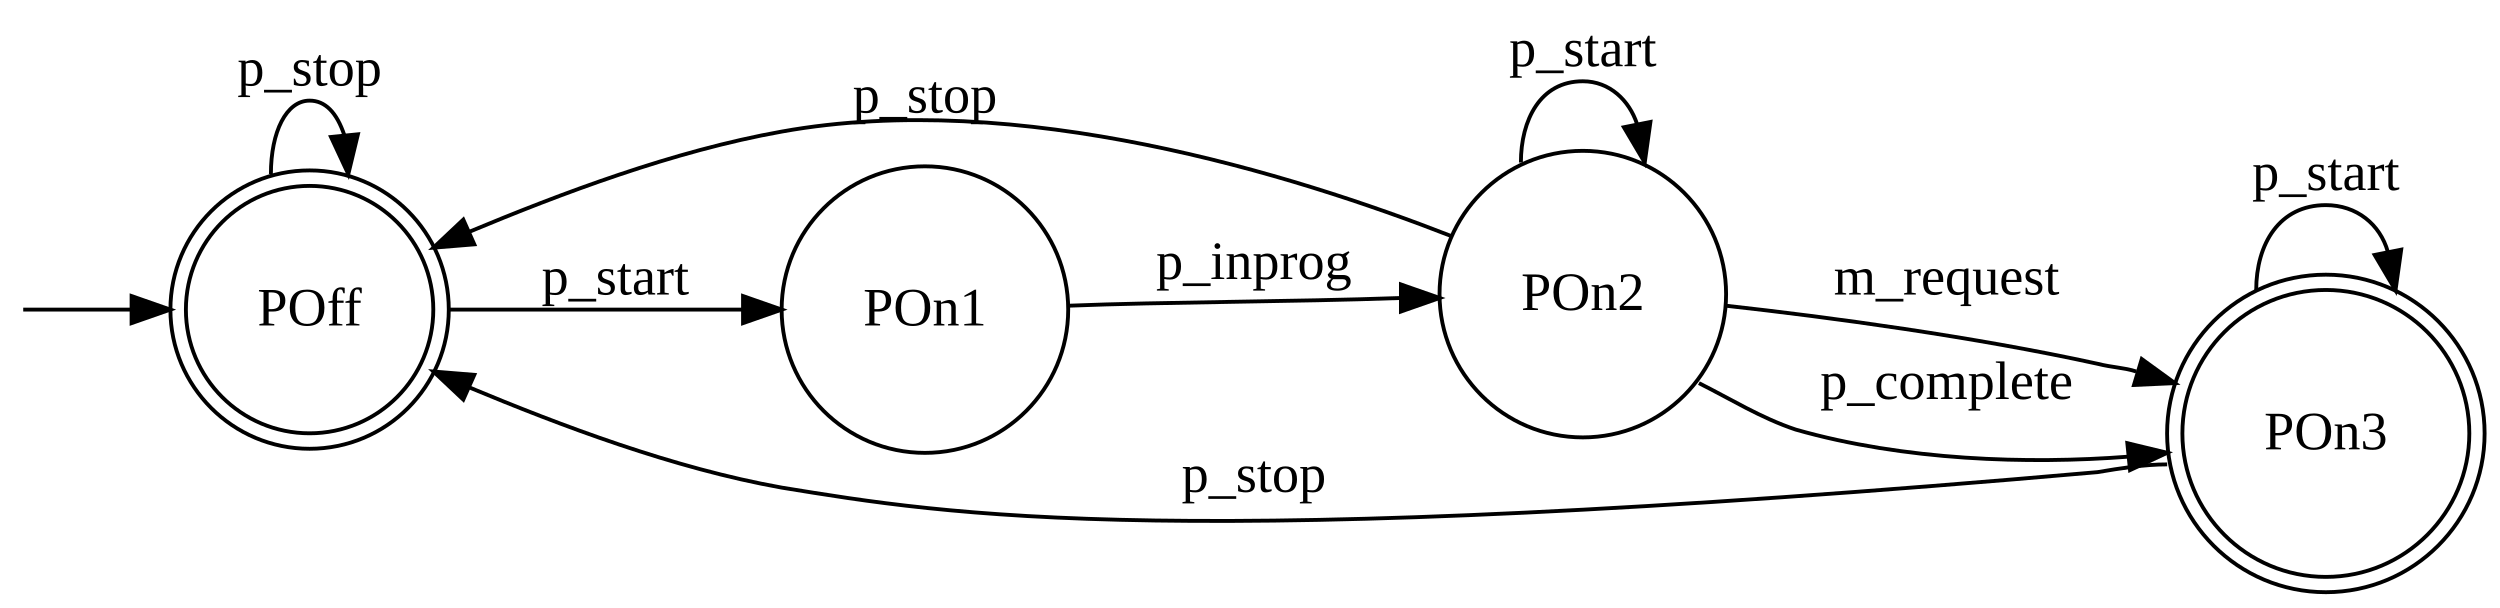
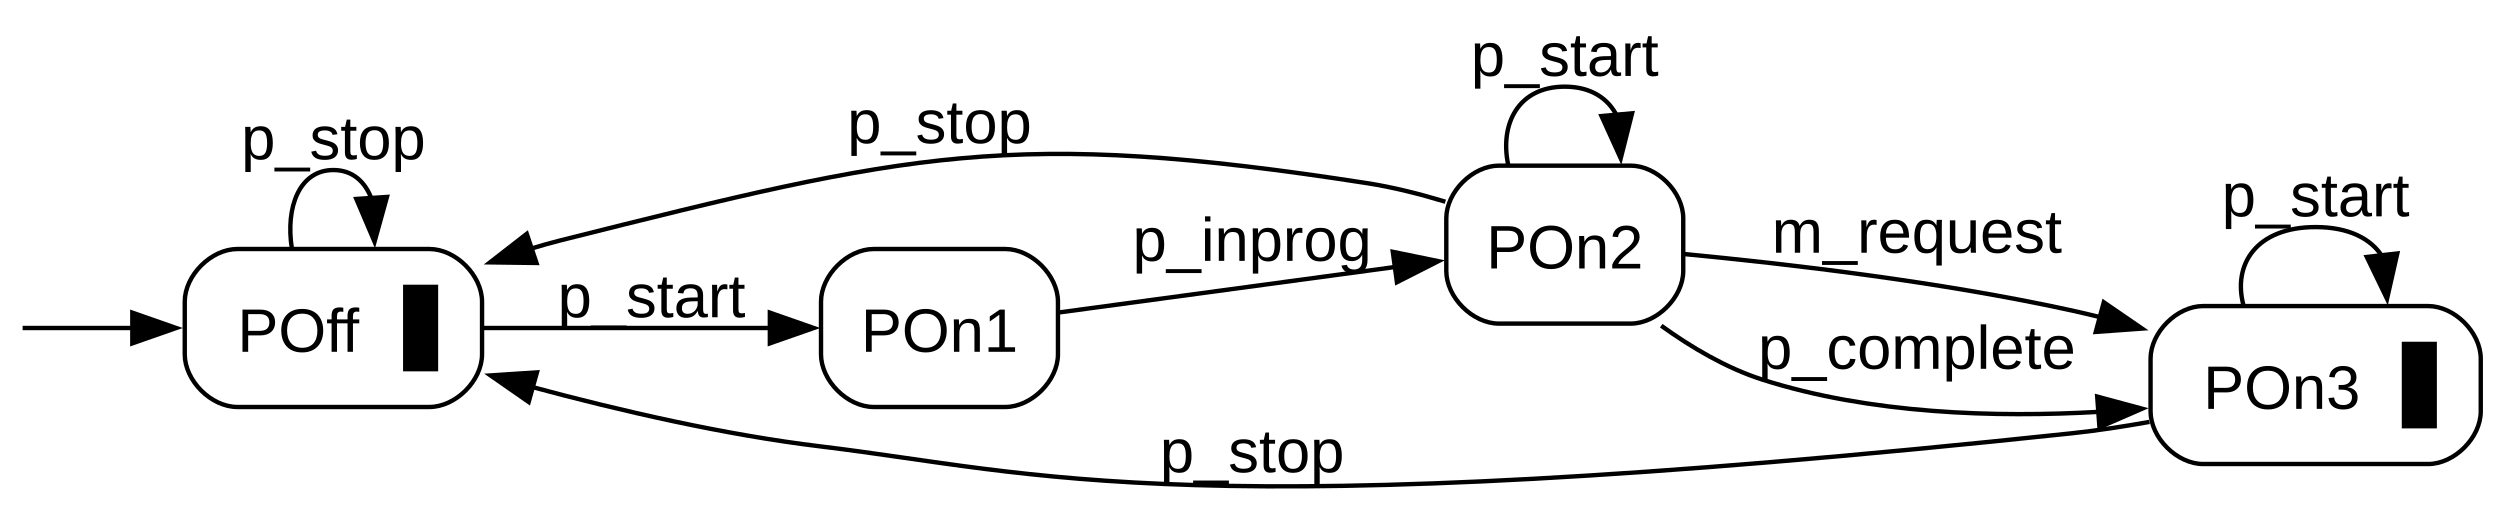
- <svg xmlns="http://www.w3.org/2000/svg" width="646pt" height="157pt" viewBox="0.00 0.00 646.00 157.00">
-   <g id="graph0" class="graph" transform="scale(1 1) rotate(0) translate(4 153)">
-     <polygon style="fill:none;stroke:none;" points="-4,4 -4,-153 642,-153 642,4 -4,4" />
-     <g id="node1" class="node" />
-     <g id="node3" class="node">
-       <ellipse style="fill:none;stroke:black;" cx="76" cy="-73" rx="31.965" ry="31.965" />
-       <ellipse style="fill:none;stroke:black;" cx="76" cy="-73" rx="35.965" ry="35.965" />
-       <text text-anchor="middle" x="76" y="-68.9" style="font-family:Times New Roman;font-size:14.00;">POff</text>
+ <svg xmlns="http://www.w3.org/2000/svg" width="569pt" height="115pt" viewBox="0.00 0.00 568.97 115.15">
+   <g id="graph0" class="graph" transform="scale(1 1) rotate(0) translate(4 111.15)">
+     <g id="node1" class="node">
+ </g>
+     <g id="node2" class="node">
+       <path fill="none" stroke="black" d="M93.47,-54.4C93.47,-54.4 49.72,-54.4 49.72,-54.4 43.72,-54.4 37.72,-48.4 37.72,-42.4 37.72,-42.4 37.72,-30.4 37.72,-30.4 37.72,-24.4 43.72,-18.4 49.72,-18.4 49.72,-18.4 93.47,-18.4 93.47,-18.4 99.47,-18.4 105.47,-24.4 105.47,-30.4 105.47,-30.4 105.47,-42.4 105.47,-42.4 105.47,-48.4 99.47,-54.4 93.47,-54.4" />
+       <text text-anchor="start" x="49.72" y="-30.97" font-family="Arial" font-size="14.00">POff</text>
+       <polygon fill="black" stroke="none" points="87.47,-26.52 87.47,-46.27 95.47,-46.27 95.47,-26.52 87.47,-26.52" />
+     </g>
+     <g id="edge1" class="edge">
+       <path fill="none" stroke="black" d="M0.77,-36.4C1.61,-36.4 12.77,-36.4 25.94,-36.4" />
+       <polygon fill="black" stroke="black" points="25.77,-39.9 35.77,-36.4 25.77,-32.9 25.77,-39.9" />
+     </g>
+     <g id="edge3" class="edge">
+       <path fill="none" stroke="black" d="M62.12,-54.55C60.66,-63.93 63.82,-72.4 71.6,-72.4 75.97,-72.4 78.88,-69.72 80.33,-65.71" />
+       <polygon fill="black" stroke="black" points="83.8,-66.27 80.97,-56.06 76.82,-65.81 83.8,-66.27" />
+       <text text-anchor="middle" x="71.6" y="-74.85" font-family="Arial" font-size="14.00">p_stop</text>
+     </g>
+     <g id="node4" class="node">
+       <path fill="none" stroke="black" d="M224.72,-54.4C224.72,-54.4 194.72,-54.4 194.72,-54.4 188.72,-54.4 182.72,-48.4 182.72,-42.4 182.72,-42.4 182.72,-30.4 182.72,-30.4 182.72,-24.4 188.72,-18.4 194.72,-18.4 194.72,-18.4 224.72,-18.4 224.72,-18.4 230.72,-18.4 236.72,-24.4 236.72,-30.4 236.72,-30.4 236.72,-42.4 236.72,-42.4 236.72,-48.4 230.72,-54.4 224.72,-54.4" />
+       <text text-anchor="middle" x="209.72" y="-30.97" font-family="Arial" font-size="14.00">POn1</text>
    </g>
    <g id="edge2" class="edge">
-       <path style="fill:none;stroke:black;" d="M2,-73C5,-73 17,-73 30,-73" />
-       <polygon style="fill:black;stroke:black;" points="30,-76.5 40,-73 30,-69.5 30,-76.5" />
+       <path fill="none" stroke="black" d="M105.89,-36.4C125.63,-36.4 150.71,-36.4 171.15,-36.4" />
+       <polygon fill="black" stroke="black" points="171.06,-39.9 181.06,-36.4 171.06,-32.9 171.06,-39.9" />
+       <text text-anchor="middle" x="144.1" y="-38.85" font-family="Arial" font-size="14.00">p_start</text>
+     </g>
+     <g id="node3" class="node">
+       <path fill="none" stroke="black" d="M548.97,-41.4C548.97,-41.4 497.72,-41.4 497.72,-41.4 491.72,-41.4 485.72,-35.4 485.72,-29.4 485.72,-29.4 485.72,-17.4 485.72,-17.4 485.72,-11.4 491.72,-5.4 497.72,-5.4 497.72,-5.4 548.97,-5.4 548.97,-5.4 554.97,-5.4 560.97,-11.4 560.97,-17.4 560.97,-17.4 560.97,-29.4 560.97,-29.4 560.97,-35.4 554.97,-41.4 548.97,-41.4" />
+       <text text-anchor="start" x="497.72" y="-17.97" font-family="Arial" font-size="14.00">POn3</text>
+       <polygon fill="black" stroke="none" points="542.97,-13.52 542.97,-33.27 550.97,-33.27 550.97,-13.52 542.97,-13.52" />
+     </g>
+     <g id="edge10" class="edge">
+       <path fill="none" stroke="black" d="M485.47,-15C479.56,-13.94 473.49,-13.01 467.72,-12.4 265.76,9.06 232.58,-3.37 182.72,-9.4 160.73,-12.05 136.79,-17.59 116.86,-22.96" />
+       <polygon fill="black" stroke="black" points="116.1,-19.54 107.4,-25.59 117.98,-26.29 116.1,-19.54" />
+       <text text-anchor="middle" x="280.97" y="-3.53" font-family="Arial" font-size="14.00">p_stop</text>
+     </g>
+     <g id="edge9" class="edge">
+       <path fill="none" stroke="black" d="M506.9,-41.55C504.38,-50.93 509.86,-59.4 523.35,-59.4 530.93,-59.4 535.99,-56.72 538.51,-52.71" />
+       <polygon fill="black" stroke="black" points="541.95,-53.39 539.61,-43.05 535,-52.59 541.95,-53.39" />
+       <text text-anchor="middle" x="523.35" y="-61.85" font-family="Arial" font-size="14.00">p_start</text>
+     </g>
+     <g id="node5" class="node">
+       <path fill="none" stroke="black" d="M367.22,-73.4C367.22,-73.4 337.22,-73.4 337.22,-73.4 331.22,-73.4 325.22,-67.4 325.22,-61.4 325.22,-61.4 325.22,-49.4 325.22,-49.4 325.22,-43.4 331.22,-37.4 337.22,-37.4 337.22,-37.4 367.22,-37.4 367.22,-37.4 373.22,-37.4 379.22,-43.4 379.22,-49.4 379.22,-49.4 379.22,-61.4 379.22,-61.4 379.22,-67.4 373.22,-73.4 367.22,-73.4" />
+       <text text-anchor="middle" x="352.22" y="-49.97" font-family="Arial" font-size="14.00">POn2</text>
+     </g>
+     <g id="edge4" class="edge">
+       <path fill="none" stroke="black" d="M237.15,-39.97C258.73,-42.89 289.51,-47.05 313.66,-50.32" />
+       <polygon fill="black" stroke="black" points="313.03,-53.76 323.41,-51.63 313.97,-46.83 313.03,-53.76" />
+       <text text-anchor="middle" x="280.97" y="-51.7" font-family="Arial" font-size="14.00">p_inprog</text>
    </g>
    <g id="edge6" class="edge">
-       <path style="fill:none;stroke:black;" d="M66,-108C66,-119 70,-127 76,-127 80,-127 83,-124 85,-118" />
-       <polygon style="fill:black;stroke:black;" points="88.487,-118.299 86,-108 81.522,-117.602 88.487,-118.299" />
-       <text text-anchor="middle" x="76" y="-130.9" style="font-family:Times New Roman;font-size:14.00;">p_stop</text>
+       <path fill="none" stroke="black" d="M325.01,-65.18C319.23,-66.93 313.08,-68.49 307.22,-69.4 226.32,-81.96 202.87,-76.34 123.47,-56.4 121.2,-55.83 118.91,-55.18 116.6,-54.48" />
+       <polygon fill="black" stroke="black" points="117.88,-51.22 107.29,-51.36 115.66,-57.86 117.88,-51.22" />
+       <text text-anchor="middle" x="209.72" y="-78.52" font-family="Arial" font-size="14.00">p_stop</text>
    </g>
-     <g id="node5" class="node">
-       <ellipse style="fill:none;stroke:black;" cx="235" cy="-73" rx="37.023" ry="37.023" />
-       <text text-anchor="middle" x="235" y="-68.9" style="font-family:Times New Roman;font-size:14.00;">POn1</text>
-     </g>
-     <g id="edge4" class="edge">
-       <path style="fill:none;stroke:black;" d="M112,-73C135,-73 164,-73 188,-73" />
-       <polygon style="fill:black;stroke:black;" points="188,-76.5 198,-73 188,-69.5 188,-76.5" />
-       <text text-anchor="middle" x="155" y="-76.9" style="font-family:Times New Roman;font-size:14.00;">p_start</text>
-     </g>
-     <g id="node4" class="node">
-       <ellipse style="fill:none;stroke:black;" cx="597" cy="-41" rx="37.072" ry="37.072" />
-       <ellipse style="fill:none;stroke:black;" cx="597" cy="-41" rx="41.023" ry="41.023" />
-       <text text-anchor="middle" x="597" y="-36.9" style="font-family:Times New Roman;font-size:14.00;">POn3</text>
-     </g>
-     <g id="edge20" class="edge">
-       <path style="fill:none;stroke:black;" d="M556,-33C550,-33 544,-32 538,-31 299,-10 241,-20 198,-27 170,-32 141,-43 117,-53" />
-       <polygon style="fill:black;stroke:black;" points="115.717,-49.74 108,-57 118.56,-56.137 115.717,-49.74" />
-       <text text-anchor="middle" x="320" y="-25.9" style="font-family:Times New Roman;font-size:14.00;">p_stop</text>
-     </g>
-     <g id="edge18" class="edge">
-       <path style="fill:none;stroke:black;" d="M579,-78C579,-90 585,-100 597,-100 605,-100 611,-95 613,-88" />
-       <polygon style="fill:black;stroke:black;" points="616.471,-88.492 615,-78 609.607,-87.119 616.471,-88.492" />
-       <text text-anchor="middle" x="597" y="-103.9" style="font-family:Times New Roman;font-size:14.00;">p_start</text>
-     </g>
-     <g id="node6" class="node">
-       <ellipse style="fill:none;stroke:black;" cx="405" cy="-77" rx="37.023" ry="37.023" />
-       <text text-anchor="middle" x="405" y="-72.9" style="font-family:Times New Roman;font-size:14.00;">POn2</text>
+     <g id="edge7" class="edge">
+       <path fill="none" stroke="black" d="M374.2,-36.92C381.08,-31.97 389.05,-27.26 397.22,-24.65 421.76,-16.79 450.41,-15.94 474.1,-17.3" />
+       <polygon fill="black" stroke="black" points="473.56,-20.77 483.79,-18.01 474.07,-13.78 473.56,-20.77" />
+       <text text-anchor="middle" x="432.47" y="-27.1" font-family="Arial" font-size="14.00">p_complete</text>
    </g>
    <g id="edge8" class="edge">
-       <path style="fill:none;stroke:black;" d="M272,-74C297,-75 330,-75 358,-76" />
-       <polygon style="fill:black;stroke:black;" points="358,-79.5 368,-76 358,-72.5 358,-79.5" />
-       <text text-anchor="middle" x="320" y="-80.9" style="font-family:Times New Roman;font-size:14.00;">p_inprog</text>
+       <path fill="none" stroke="black" d="M379.36,-53.26C402.71,-51.04 437.76,-46.97 467.72,-40.4 469.87,-39.92 472.05,-39.41 474.25,-38.86" />
+       <polygon fill="black" stroke="black" points="475.06,-42.26 483.79,-36.27 473.23,-35.51 475.06,-42.26" />
+       <text text-anchor="middle" x="432.47" y="-53.55" font-family="Arial" font-size="14.00">m_request</text>
    </g>
-     <g id="edge12" class="edge">
-       <path style="fill:none;stroke:black;" d="M371,-92C330,-108 259,-130 198,-119 170,-114 141,-103 117,-93" />
-       <polygon style="fill:black;stroke:black;" points="118.56,-89.863 108,-89 115.717,-96.26 118.56,-89.863" />
-       <text text-anchor="middle" x="235" y="-123.9" style="font-family:Times New Roman;font-size:14.00;">p_stop</text>
-     </g>
-     <g id="edge14" class="edge">
-       <path style="fill:none;stroke:black;" d="M435,-54C443,-50 451,-45 460,-42 488,-34 520,-33 546,-35" />
-       <polygon style="fill:black;stroke:black;" points="545.701,-38.487 556,-36 546.398,-31.522 545.701,-38.487" />
-       <text text-anchor="middle" x="499" y="-49.9" style="font-family:Times New Roman;font-size:14.00;">p_complete</text>
-     </g>
-     <g id="edge16" class="edge">
-       <path style="fill:none;stroke:black;" d="M442,-74C469,-71 506,-66 538,-59 542,-58 545,-58 548,-57" />
-       <polygon style="fill:black;stroke:black;" points="549.427,-60.226 558,-54 547.416,-53.521 549.427,-60.226" />
-       <text text-anchor="middle" x="499" y="-76.9" style="font-family:Times New Roman;font-size:14.00;">m_request</text>
-     </g>
-     <g id="edge10" class="edge">
-       <path style="fill:none;stroke:black;" d="M389,-111C389,-122 394,-132 405,-132 412,-132 417,-127 419,-121" />
-       <polygon style="fill:black;stroke:black;" points="422.471,-121.492 421,-111 415.607,-120.119 422.471,-121.492" />
-       <text text-anchor="middle" x="405" y="-135.9" style="font-family:Times New Roman;font-size:14.00;">p_start</text>
+     <g id="edge5" class="edge">
+       <path fill="none" stroke="black" d="M339.33,-73.55C337.35,-82.93 341.64,-91.4 352.22,-91.4 358.17,-91.4 362.13,-88.72 364.11,-84.71" />
+       <polygon fill="black" stroke="black" points="367.56,-85.33 364.97,-75.06 360.59,-84.7 367.56,-85.33" />
+       <text text-anchor="middle" x="352.22" y="-93.85" font-family="Arial" font-size="14.00">p_start</text>
    </g>
  </g>
</svg>
